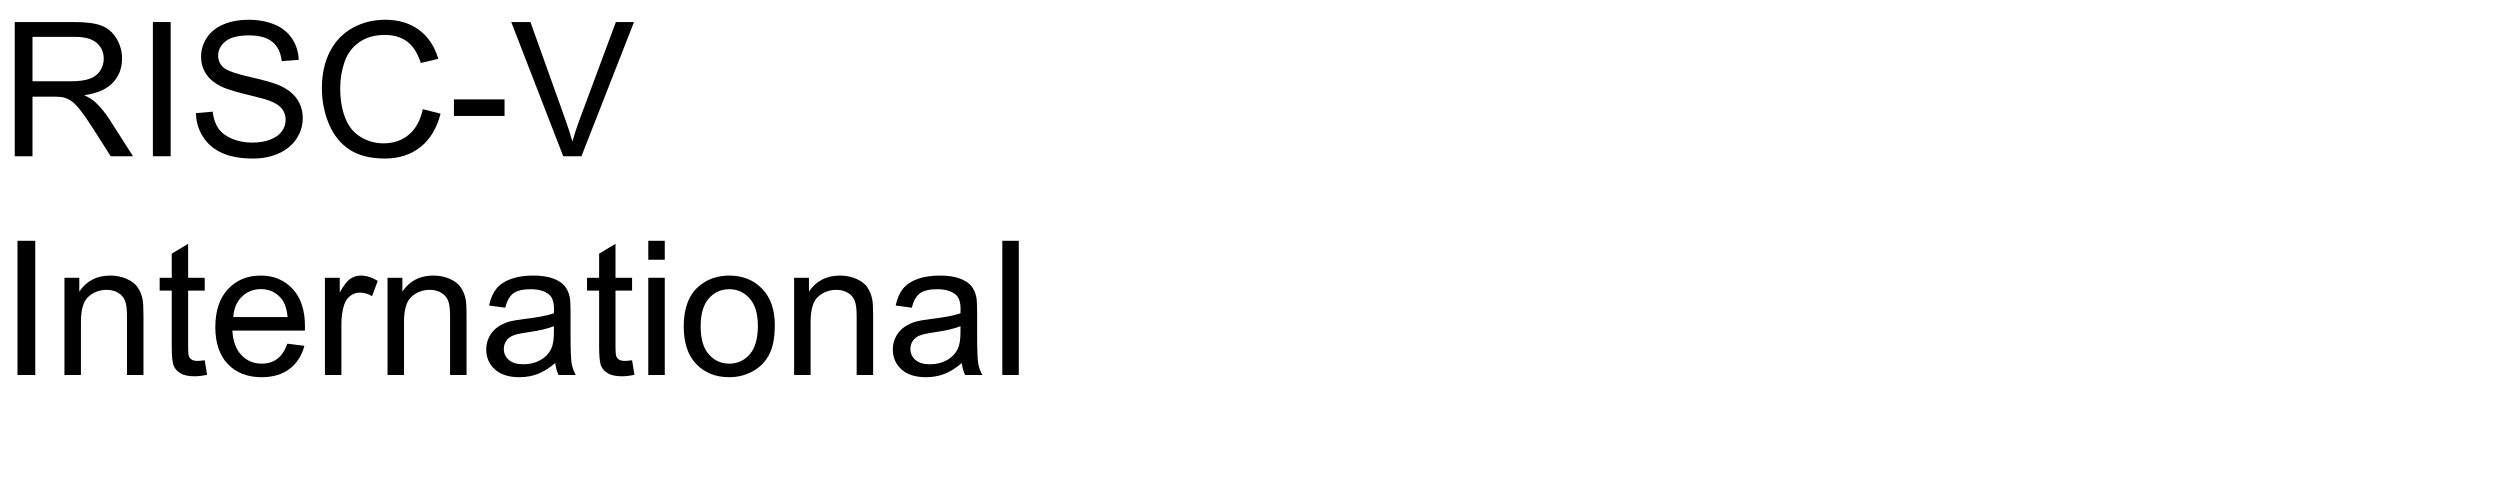
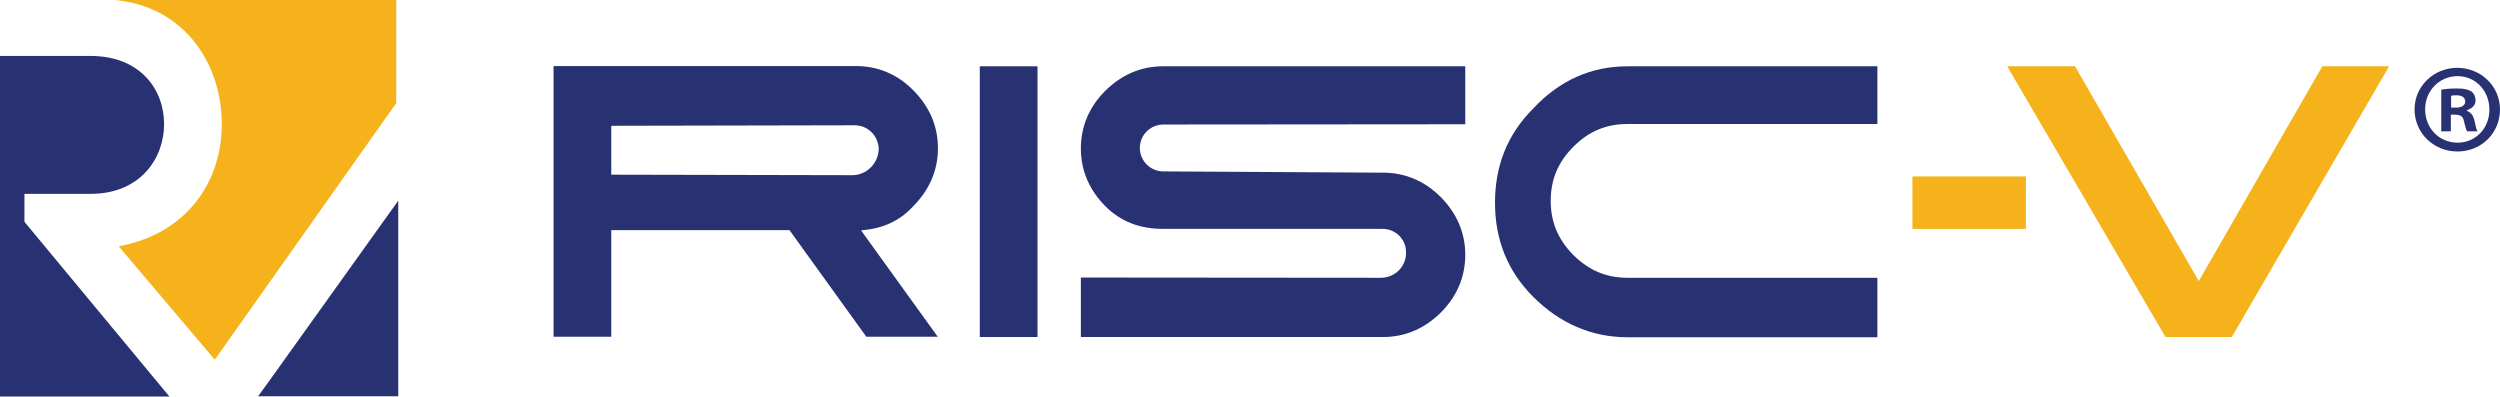
- <svg xmlns="http://www.w3.org/2000/svg" xmlns:xlink="http://www.w3.org/1999/xlink" width="800" height="160" viewBox="0 0 800 160">
-   <defs>
+ <svg xmlns="http://www.w3.org/2000/svg" version="1.1" id="Layer_1" x="0px" y="0px" viewBox="0 0 991.8 157.3" style="enable-background:new 0 0 991.8 157.3;" xml:space="preserve">
+   <style type="text/css">
+ 	.st0{fill:#F5B21B;}
+ 	.st1{fill:#283272;}
+ </style>
+   <g>
    <g>
-       <g id="glyph-0-0">
-         <path d="M 4.719 0 L 4.719 -42.949 L 23.758 -42.949 C 27.586 -42.949 30.5 -42.562 32.492 -41.793 C 34.484 -41.02 36.074 -39.656 37.266 -37.703 C 38.457 -35.75 39.055 -33.594 39.055 -31.23 C 39.055 -28.184 38.066 -25.617 36.094 -23.523 C 34.121 -21.434 31.074 -20.109 26.953 -19.539 C 28.457 -18.816 29.602 -18.105 30.383 -17.402 C 32.043 -15.879 33.613 -13.977 35.098 -11.688 L 42.57 0 L 35.422 0 L 29.734 -8.938 C 28.074 -11.516 26.711 -13.484 25.633 -14.852 C 24.559 -16.219 23.598 -17.18 22.75 -17.727 C 21.898 -18.273 21.035 -18.652 20.156 -18.867 C 19.512 -19.004 18.457 -19.07 16.992 -19.07 L 10.398 -19.07 L 10.398 0 Z M 10.398 -23.992 L 22.617 -23.992 C 25.215 -23.992 27.246 -24.262 28.711 -24.801 C 30.176 -25.336 31.289 -26.195 32.051 -27.379 C 32.812 -28.559 33.195 -29.844 33.195 -31.23 C 33.195 -33.262 32.457 -34.93 30.98 -36.242 C 29.508 -37.551 27.18 -38.203 23.992 -38.203 L 10.398 -38.203 Z M 10.398 -23.992 " />
-       </g>
-       <g id="glyph-0-1">
-         <path d="M 5.594 0 L 5.594 -42.949 L 11.281 -42.949 L 11.281 0 Z M 5.594 0 " />
-       </g>
-       <g id="glyph-0-2">
-         <path d="M 2.695 -13.797 L 8.055 -14.266 C 8.309 -12.117 8.902 -10.355 9.828 -8.98 C 10.758 -7.602 12.195 -6.488 14.148 -5.641 C 16.102 -4.789 18.301 -4.367 20.742 -4.367 C 22.91 -4.367 24.824 -4.688 26.484 -5.332 C 28.145 -5.977 29.379 -6.859 30.191 -7.984 C 31 -9.105 31.406 -10.332 31.406 -11.66 C 31.406 -13.008 31.016 -14.184 30.234 -15.191 C 29.453 -16.195 28.164 -17.039 26.367 -17.727 C 25.215 -18.176 22.664 -18.871 18.719 -19.82 C 14.773 -20.766 12.012 -21.66 10.43 -22.5 C 8.379 -23.574 6.852 -24.906 5.844 -26.5 C 4.84 -28.09 4.336 -29.875 4.336 -31.844 C 4.336 -34.012 4.953 -36.039 6.18 -37.926 C 7.41 -39.809 9.211 -41.242 11.57 -42.219 C 13.934 -43.195 16.562 -43.68 19.453 -43.68 C 22.637 -43.68 25.445 -43.168 27.875 -42.145 C 30.309 -41.117 32.18 -39.609 33.484 -37.617 C 34.793 -35.625 35.5 -33.367 35.594 -30.852 L 30.148 -30.438 C 29.855 -33.152 28.863 -35.203 27.172 -36.594 C 25.484 -37.98 22.988 -38.672 19.688 -38.672 C 16.25 -38.672 13.746 -38.043 12.172 -36.781 C 10.602 -35.523 9.812 -34.004 9.812 -32.227 C 9.812 -30.684 10.371 -29.414 11.484 -28.418 C 12.578 -27.422 15.434 -26.402 20.055 -25.355 C 24.672 -24.312 27.844 -23.398 29.562 -22.617 C 32.062 -21.465 33.906 -20.004 35.098 -18.238 C 36.289 -16.469 36.883 -14.434 36.883 -12.129 C 36.883 -9.844 36.23 -7.691 34.922 -5.668 C 33.613 -3.648 31.734 -2.074 29.281 -0.953 C 26.832 0.172 24.07 0.734 21.008 0.734 C 17.121 0.734 13.863 0.164 11.234 -0.969 C 8.609 -2.102 6.547 -3.805 5.055 -6.078 C 3.559 -8.355 2.773 -10.93 2.695 -13.797 Z M 2.695 -13.797 " />
-       </g>
-       <g id="glyph-0-3">
-         <path d="M 35.273 -15.059 L 40.957 -13.625 C 39.766 -8.957 37.621 -5.395 34.527 -2.945 C 31.43 -0.492 27.648 0.734 23.172 0.734 C 18.543 0.734 14.781 -0.211 11.879 -2.094 C 8.98 -3.98 6.773 -6.711 5.258 -10.281 C 3.746 -13.855 2.988 -17.695 2.988 -21.797 C 2.988 -26.27 3.844 -30.172 5.551 -33.5 C 7.262 -36.832 9.691 -39.359 12.848 -41.09 C 16 -42.816 19.473 -43.68 23.262 -43.68 C 27.559 -43.68 31.172 -42.586 34.102 -40.398 C 37.031 -38.211 39.07 -35.137 40.227 -31.172 L 34.629 -29.852 C 33.633 -32.977 32.188 -35.254 30.293 -36.68 C 28.398 -38.105 26.016 -38.82 23.145 -38.82 C 19.844 -38.82 17.086 -38.027 14.867 -36.445 C 12.652 -34.863 11.094 -32.738 10.195 -30.074 C 9.297 -27.406 8.848 -24.656 8.848 -21.828 C 8.848 -18.176 9.379 -14.984 10.445 -12.262 C 11.508 -9.535 13.164 -7.5 15.41 -6.152 C 17.656 -4.805 20.086 -4.133 22.703 -4.133 C 25.887 -4.133 28.586 -5.047 30.789 -6.883 C 32.996 -8.719 34.492 -11.445 35.273 -15.059 Z M 35.273 -15.059 " />
-       </g>
-       <g id="glyph-0-4">
-         <path d="M 1.906 -12.891 L 1.906 -18.195 L 18.105 -18.195 L 18.105 -12.891 Z M 1.906 -12.891 " />
-       </g>
-       <g id="glyph-0-5">
-         <path d="M 16.906 0 L 0.266 -42.949 L 6.414 -42.949 L 17.578 -11.75 C 18.477 -9.25 19.227 -6.906 19.836 -4.719 C 20.5 -7.062 21.27 -9.406 22.148 -11.75 L 33.75 -42.949 L 39.551 -42.949 L 22.734 0 Z M 16.906 0 " />
-       </g>
-       <g id="glyph-0-6">
-         <path d="M 3.953 0 L 3.953 -31.113 L 8.703 -31.113 L 8.703 -26.688 C 10.988 -30.105 14.289 -31.816 18.602 -31.816 C 20.477 -31.816 22.203 -31.48 23.773 -30.805 C 25.348 -30.133 26.523 -29.25 27.305 -28.156 C 28.086 -27.062 28.633 -25.762 28.945 -24.258 C 29.141 -23.281 29.238 -21.57 29.238 -19.133 L 29.238 0 L 23.965 0 L 23.965 -18.926 C 23.965 -21.074 23.758 -22.68 23.352 -23.746 C 22.941 -24.809 22.211 -25.66 21.168 -26.293 C 20.121 -26.93 18.898 -27.246 17.492 -27.246 C 15.246 -27.246 13.305 -26.531 11.676 -25.109 C 10.043 -23.684 9.227 -20.977 9.227 -16.992 L 9.227 0 Z M 3.953 0 " />
-       </g>
-       <g id="glyph-0-7">
-         <path d="M 15.469 -4.719 L 16.23 -0.059 C 14.746 0.254 13.418 0.41 12.246 0.41 C 10.332 0.41 8.848 0.109 7.793 -0.5 C 6.738 -1.105 5.996 -1.898 5.566 -2.887 C 5.137 -3.871 4.922 -5.945 4.922 -9.109 L 4.922 -27.012 L 1.055 -27.012 L 1.055 -31.113 L 4.922 -31.113 L 4.922 -38.82 L 10.164 -41.984 L 10.164 -31.113 L 15.469 -31.113 L 15.469 -27.012 L 10.164 -27.012 L 10.164 -8.82 C 10.164 -7.316 10.258 -6.348 10.445 -5.918 C 10.629 -5.488 10.934 -5.148 11.352 -4.891 C 11.773 -4.637 12.375 -4.512 13.156 -4.512 C 13.742 -4.512 14.512 -4.578 15.469 -4.719 Z M 15.469 -4.719 " />
-       </g>
-       <g id="glyph-0-8">
-         <path d="M 25.254 -10.02 L 30.703 -9.344 C 29.844 -6.16 28.25 -3.691 25.93 -1.934 C 23.605 -0.176 20.633 0.703 17.023 0.703 C 12.473 0.703 8.863 -0.699 6.195 -3.5 C 3.531 -6.305 2.195 -10.234 2.195 -15.293 C 2.195 -20.527 3.547 -24.59 6.242 -27.48 C 8.938 -30.371 12.43 -31.816 16.727 -31.816 C 20.887 -31.816 24.289 -30.398 26.922 -27.57 C 29.559 -24.738 30.879 -20.75 30.879 -15.617 C 30.879 -15.305 30.867 -14.836 30.852 -14.211 L 7.648 -14.211 C 7.844 -10.793 8.809 -8.172 10.547 -6.359 C 12.285 -4.543 14.453 -3.633 17.051 -3.633 C 18.984 -3.633 20.633 -4.141 22 -5.156 C 23.367 -6.172 24.453 -7.793 25.254 -10.02 Z M 7.938 -18.547 L 25.312 -18.547 C 25.078 -21.164 24.414 -23.125 23.32 -24.434 C 21.641 -26.465 19.461 -27.48 16.789 -27.48 C 14.367 -27.48 12.328 -26.672 10.68 -25.047 C 9.027 -23.426 8.117 -21.258 7.938 -18.547 Z M 7.938 -18.547 " />
-       </g>
-       <g id="glyph-0-9">
-         <path d="M 3.898 0 L 3.898 -31.113 L 8.641 -31.113 L 8.641 -26.398 C 9.852 -28.605 10.973 -30.059 11.996 -30.762 C 13.023 -31.465 14.148 -31.816 15.383 -31.816 C 17.16 -31.816 18.965 -31.25 20.801 -30.117 L 18.984 -25.227 C 17.695 -25.988 16.406 -26.367 15.117 -26.367 C 13.965 -26.367 12.93 -26.02 12.012 -25.328 C 11.094 -24.633 10.438 -23.672 10.047 -22.441 C 9.461 -20.566 9.172 -18.516 9.172 -16.289 L 9.172 0 Z M 3.898 0 " />
-       </g>
-       <g id="glyph-0-10">
-         <path d="M 24.258 -3.836 C 22.305 -2.176 20.426 -1.008 18.617 -0.32 C 16.812 0.363 14.875 0.703 12.805 0.703 C 9.387 0.703 6.758 -0.133 4.922 -1.801 C 3.086 -3.473 2.168 -5.605 2.168 -8.203 C 2.168 -9.727 2.516 -11.117 3.207 -12.379 C 3.902 -13.637 4.809 -14.648 5.934 -15.41 C 7.055 -16.172 8.32 -16.75 9.727 -17.141 C 10.762 -17.414 12.324 -17.676 14.414 -17.93 C 18.672 -18.438 21.805 -19.043 23.82 -19.746 C 23.84 -20.469 23.848 -20.93 23.848 -21.125 C 23.848 -23.273 23.352 -24.785 22.352 -25.664 C 21.004 -26.855 19.004 -27.453 16.348 -27.453 C 13.867 -27.453 12.035 -27.016 10.855 -26.148 C 9.672 -25.277 8.797 -23.742 8.234 -21.531 L 3.078 -22.234 C 3.547 -24.441 4.316 -26.227 5.391 -27.582 C 6.465 -28.941 8.016 -29.984 10.047 -30.719 C 12.078 -31.449 14.434 -31.816 17.109 -31.816 C 19.766 -31.816 21.922 -31.504 23.586 -30.879 C 25.246 -30.254 26.465 -29.469 27.246 -28.52 C 28.027 -27.574 28.574 -26.375 28.887 -24.93 C 29.062 -24.031 29.148 -22.414 29.148 -20.07 L 29.148 -13.039 C 29.148 -8.137 29.262 -5.035 29.488 -3.734 C 29.711 -2.438 30.156 -1.191 30.82 0 L 25.312 0 C 24.766 -1.094 24.414 -2.375 24.258 -3.836 Z M 23.82 -15.617 C 21.906 -14.836 19.031 -14.172 15.203 -13.625 C 13.035 -13.312 11.504 -12.961 10.605 -12.57 C 9.707 -12.18 9.016 -11.605 8.523 -10.855 C 8.035 -10.102 7.793 -9.266 7.793 -8.352 C 7.793 -6.945 8.324 -5.773 9.391 -4.836 C 10.453 -3.898 12.012 -3.43 14.062 -3.43 C 16.094 -3.43 17.898 -3.871 19.484 -4.762 C 21.066 -5.648 22.227 -6.867 22.969 -8.406 C 23.535 -9.598 23.82 -11.359 23.82 -13.68 Z M 23.82 -15.617 " />
-       </g>
-       <g id="glyph-0-11">
-         <path d="M 3.984 -36.883 L 3.984 -42.949 L 9.258 -42.949 L 9.258 -36.883 Z M 3.984 0 L 3.984 -31.113 L 9.258 -31.113 L 9.258 0 Z M 3.984 0 " />
-       </g>
-       <g id="glyph-0-12">
-         <path d="M 1.992 -15.555 C 1.992 -21.316 3.594 -25.586 6.797 -28.359 C 9.473 -30.664 12.734 -31.816 16.582 -31.816 C 20.859 -31.816 24.355 -30.414 27.07 -27.613 C 29.785 -24.809 31.141 -20.938 31.141 -15.996 C 31.141 -11.992 30.543 -8.844 29.34 -6.547 C 28.141 -4.254 26.391 -2.469 24.098 -1.203 C 21.801 0.066 19.297 0.703 16.582 0.703 C 12.227 0.703 8.707 -0.695 6.02 -3.484 C 3.336 -6.277 1.992 -10.305 1.992 -15.555 Z M 7.414 -15.555 C 7.414 -11.57 8.281 -8.59 10.02 -6.605 C 11.758 -4.625 13.945 -3.633 16.582 -3.633 C 19.199 -3.633 21.375 -4.629 23.117 -6.621 C 24.855 -8.613 25.723 -11.648 25.723 -15.734 C 25.723 -19.582 24.848 -22.496 23.102 -24.477 C 21.352 -26.461 19.18 -27.453 16.582 -27.453 C 13.945 -27.453 11.758 -26.465 10.02 -24.492 C 8.281 -22.52 7.414 -19.539 7.414 -15.555 Z M 7.414 -15.555 " />
-       </g>
-       <g id="glyph-0-13">
-         <path d="M 3.836 0 L 3.836 -42.949 L 9.109 -42.949 L 9.109 0 Z M 3.836 0 " />
-       </g>
+       <path class="st0" d="M88,49.2c0,22.9-13.9,43.6-40.9,48.5l38.1,45l3.4-4.8l68.6-97V0H45.7C74.1,2.8,88,26.3,88,49.2z" />
+       <path class="st1" d="M9.7,76.9H36c19.4,0,29.1-13.8,29.1-27.7c0-13.9-9.7-27-29.1-27H0v135.1h67.2L9.7,88V76.9z M107.4,150.3    l50.6-70.7v77.6h-55.6L107.4,150.3z" />
+       <rect x="388.7" y="26.3" class="st1" width="22.9" height="107.4" />
+       <path class="st1" d="M547.8,110.2l-119-0.1v23.6h119.9c9,0,16.6-3.5,22.9-9.7c6.2-6.2,9.7-13.9,9.7-22.9s-3.5-16.6-9.7-22.9    c-6.2-6.2-13.9-9.7-22.9-9.7L461.5,68c-5.1,0-9.3-4.2-9.3-9.3v0v0c0-5.2,4.2-9.3,9.4-9.3l119.7-0.1V26.3H461.4    c-9,0-16.6,3.5-22.9,9.7c-6.2,6.2-9.7,13.9-9.7,22.9c0,9,3.5,16.6,9.7,22.9c6.2,6.2,13.8,9,22.9,9l87.1,0c5.2,0,9.4,4.2,9.3,9.4v0    v0C557.9,105.7,553.4,110.2,547.8,110.2z" />
+       <path class="st1" d="M645.7,26.3h99.1v22.9h-99.1c-8.3,0-15.2,2.7-21.5,9c-6.2,6.2-9,13.2-9,21.5c0,8.3,2.8,15.2,9,21.5    c6.3,6.2,13.2,9,21.5,9h99.1l0,23.6h-99c-14.5,0-27.1-5.6-37.5-16c-10.4-10.4-15.2-22.9-15.2-37.4c0-14.5,4.8-27,15.2-37.4    C618.7,31.9,631.2,26.3,645.7,26.3z" />
+       <path class="st1" d="M338.1,69.5l-95.6-0.2V49.9l96.6-0.2c5.2,0,9.4,4.2,9.5,9.4v0v0C348.5,64.8,343.8,69.5,338.1,69.5z     M372.1,133.7l-30.5-42.3c8.3-0.7,15.2-3.5,20.8-9.7c6.2-6.3,9.7-13.9,9.7-22.9c0-9-3.5-16.6-9.7-22.9s-13.9-9.7-22.9-9.7H219.6    l0,107.4h22.9l0-42.3h70.7l30.5,42.3H372.1z" />
+       <polyline class="st0" points="859.1,133.7 796.3,26.3 823.2,26.3 872.3,111.5 921.3,26.3 947.8,26.3 885.4,133.7   " />
+       <rect x="758.7" y="70" class="st0" width="45" height="20.8" />
    </g>
-   </defs>
-   <g fill="rgb(0%, 0%, 0%)" fill-opacity="1">
-     <use xlink:href="#glyph-0-0" x="0" y="50" />
-     <use xlink:href="#glyph-0-1" x="43.33" y="50" />
-     <use xlink:href="#glyph-0-2" x="60" y="50" />
-     <use xlink:href="#glyph-0-3" x="100.02" y="50" />
-     <use xlink:href="#glyph-0-4" x="143.35" y="50" />
-     <use xlink:href="#glyph-0-5" x="163.33" y="50" />
-   </g>
-   <g fill="rgb(0%, 0%, 0%)" fill-opacity="1">
-     <use xlink:href="#glyph-0-1" x="0" y="120" />
-     <use xlink:href="#glyph-0-6" x="16.67" y="120" />
-     <use xlink:href="#glyph-0-7" x="50.039" y="120" />
-     <use xlink:href="#glyph-0-8" x="66.709" y="120" />
-     <use xlink:href="#glyph-0-9" x="100.078" y="120" />
-     <use xlink:href="#glyph-0-6" x="120.059" y="120" />
-     <use xlink:href="#glyph-0-10" x="153.428" y="120" />
-     <use xlink:href="#glyph-0-7" x="186.797" y="120" />
-     <use xlink:href="#glyph-0-11" x="203.467" y="120" />
-     <use xlink:href="#glyph-0-12" x="216.797" y="120" />
-     <use xlink:href="#glyph-0-6" x="250.166" y="120" />
-     <use xlink:href="#glyph-0-10" x="283.535" y="120" />
-     <use xlink:href="#glyph-0-13" x="316.904" y="120" />
+     <g>
+       <path class="st1" d="M991.8,43.4c0,9.3-7.3,16.7-16.9,16.7c-9.4,0-17-7.3-17-16.7c0-9.1,7.5-16.5,17-16.5    C984.4,27,991.8,34.3,991.8,43.4z M962.1,43.4c0,7.3,5.4,13.2,12.9,13.2c7.2,0,12.6-5.8,12.6-13.1c0-7.3-5.3-13.3-12.7-13.3    C967.5,30.3,962.1,36.2,962.1,43.4z M972.3,52.1h-3.8V35.6c1.5-0.3,3.6-0.5,6.3-0.5c3.1,0,4.5,0.5,5.7,1.2c0.9,0.7,1.6,2,1.6,3.6    c0,1.8-1.4,3.2-3.4,3.8V44c1.6,0.6,2.5,1.8,3,4c0.5,2.5,0.8,3.5,1.2,4.1h-4.1c-0.5-0.6-0.8-2.1-1.3-4c-0.3-1.8-1.3-2.6-3.4-2.6    h-1.8V52.1z M972.4,42.7h1.8c2.1,0,3.8-0.7,3.8-2.4c0-1.5-1.1-2.5-3.5-2.5c-1,0-1.7,0.1-2.1,0.2V42.7z" />
+     </g>
  </g>
</svg>
